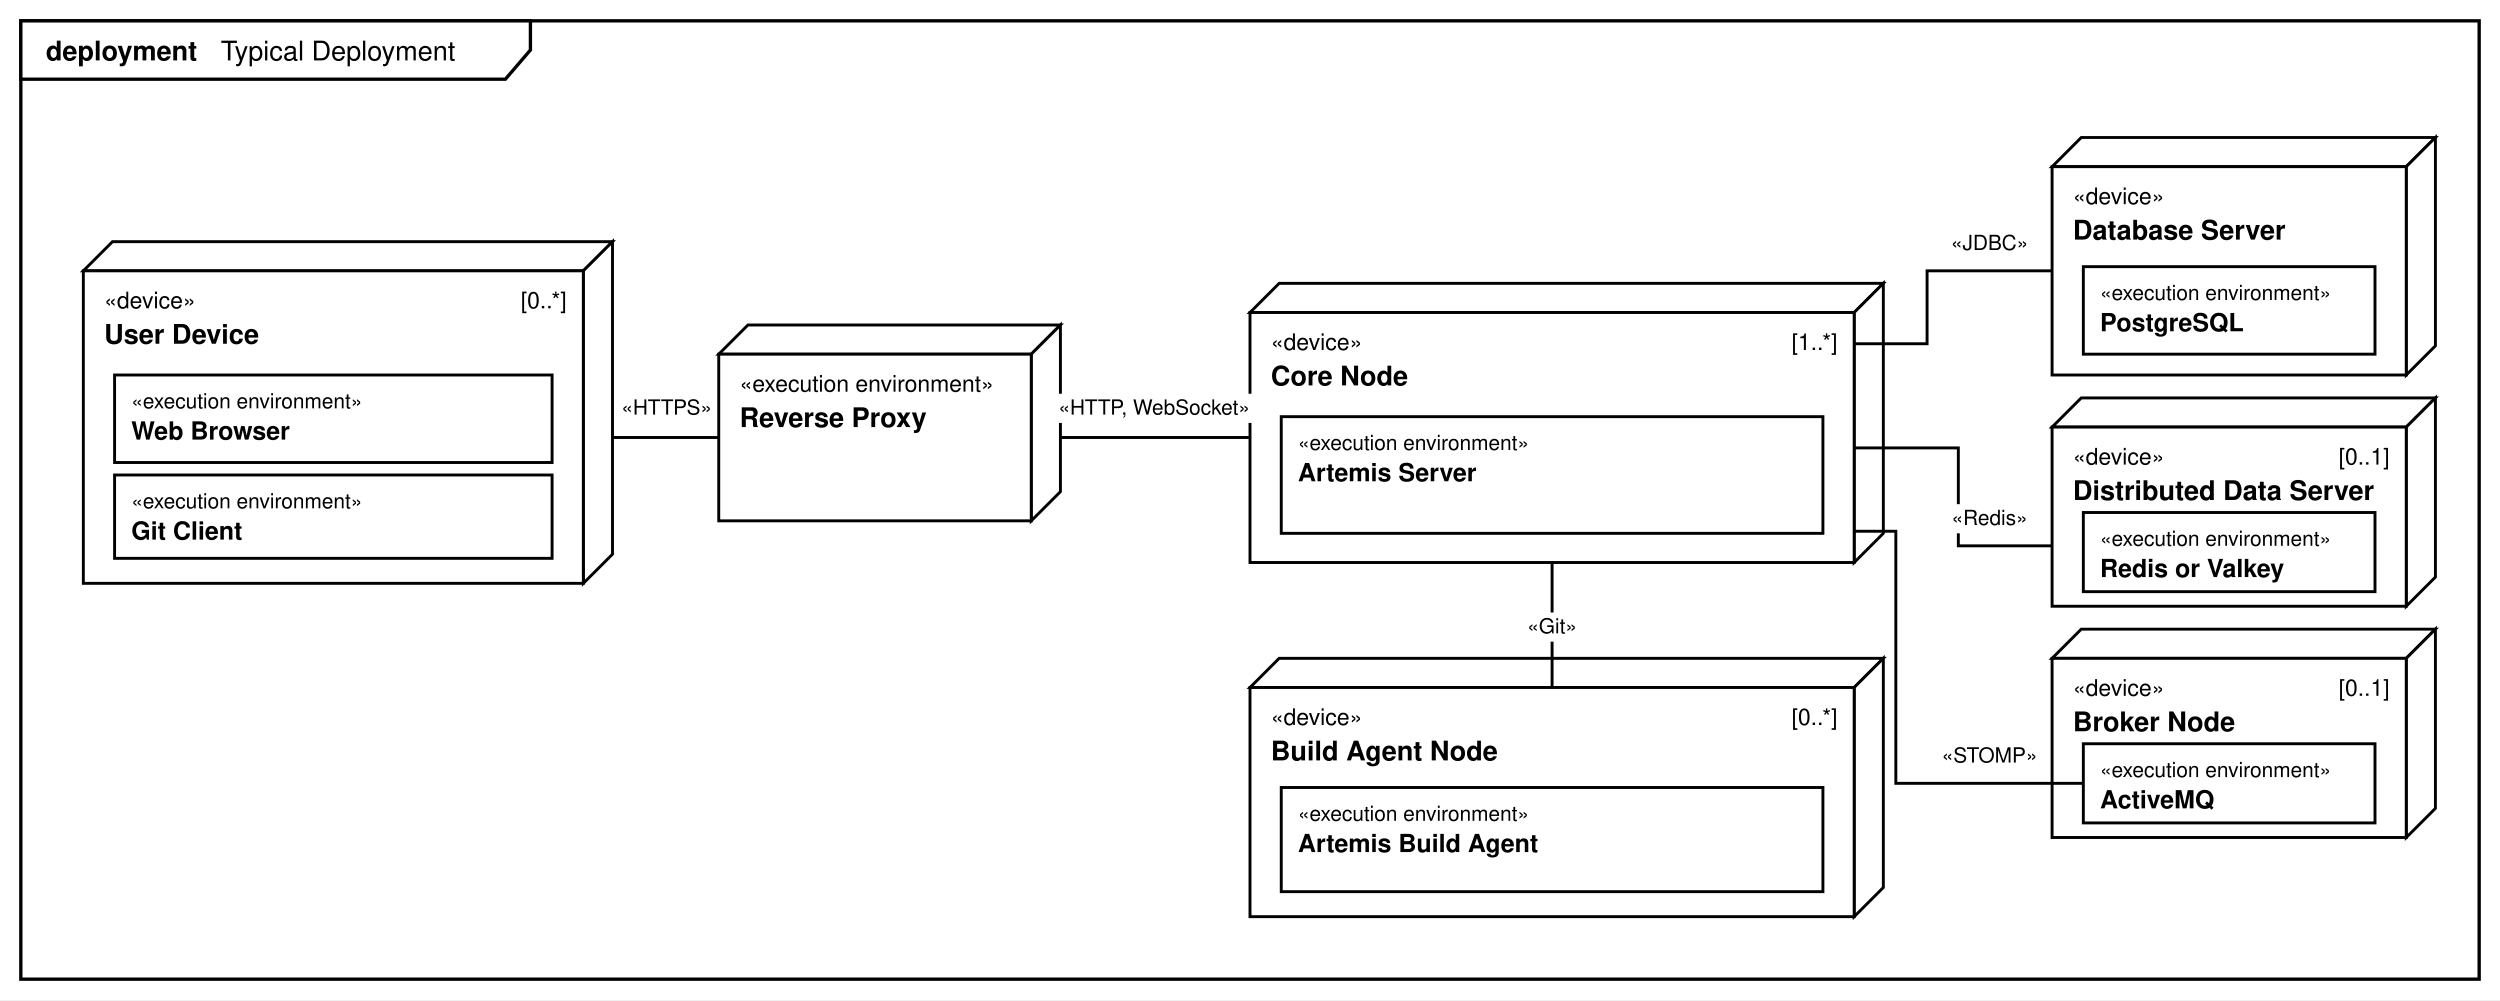
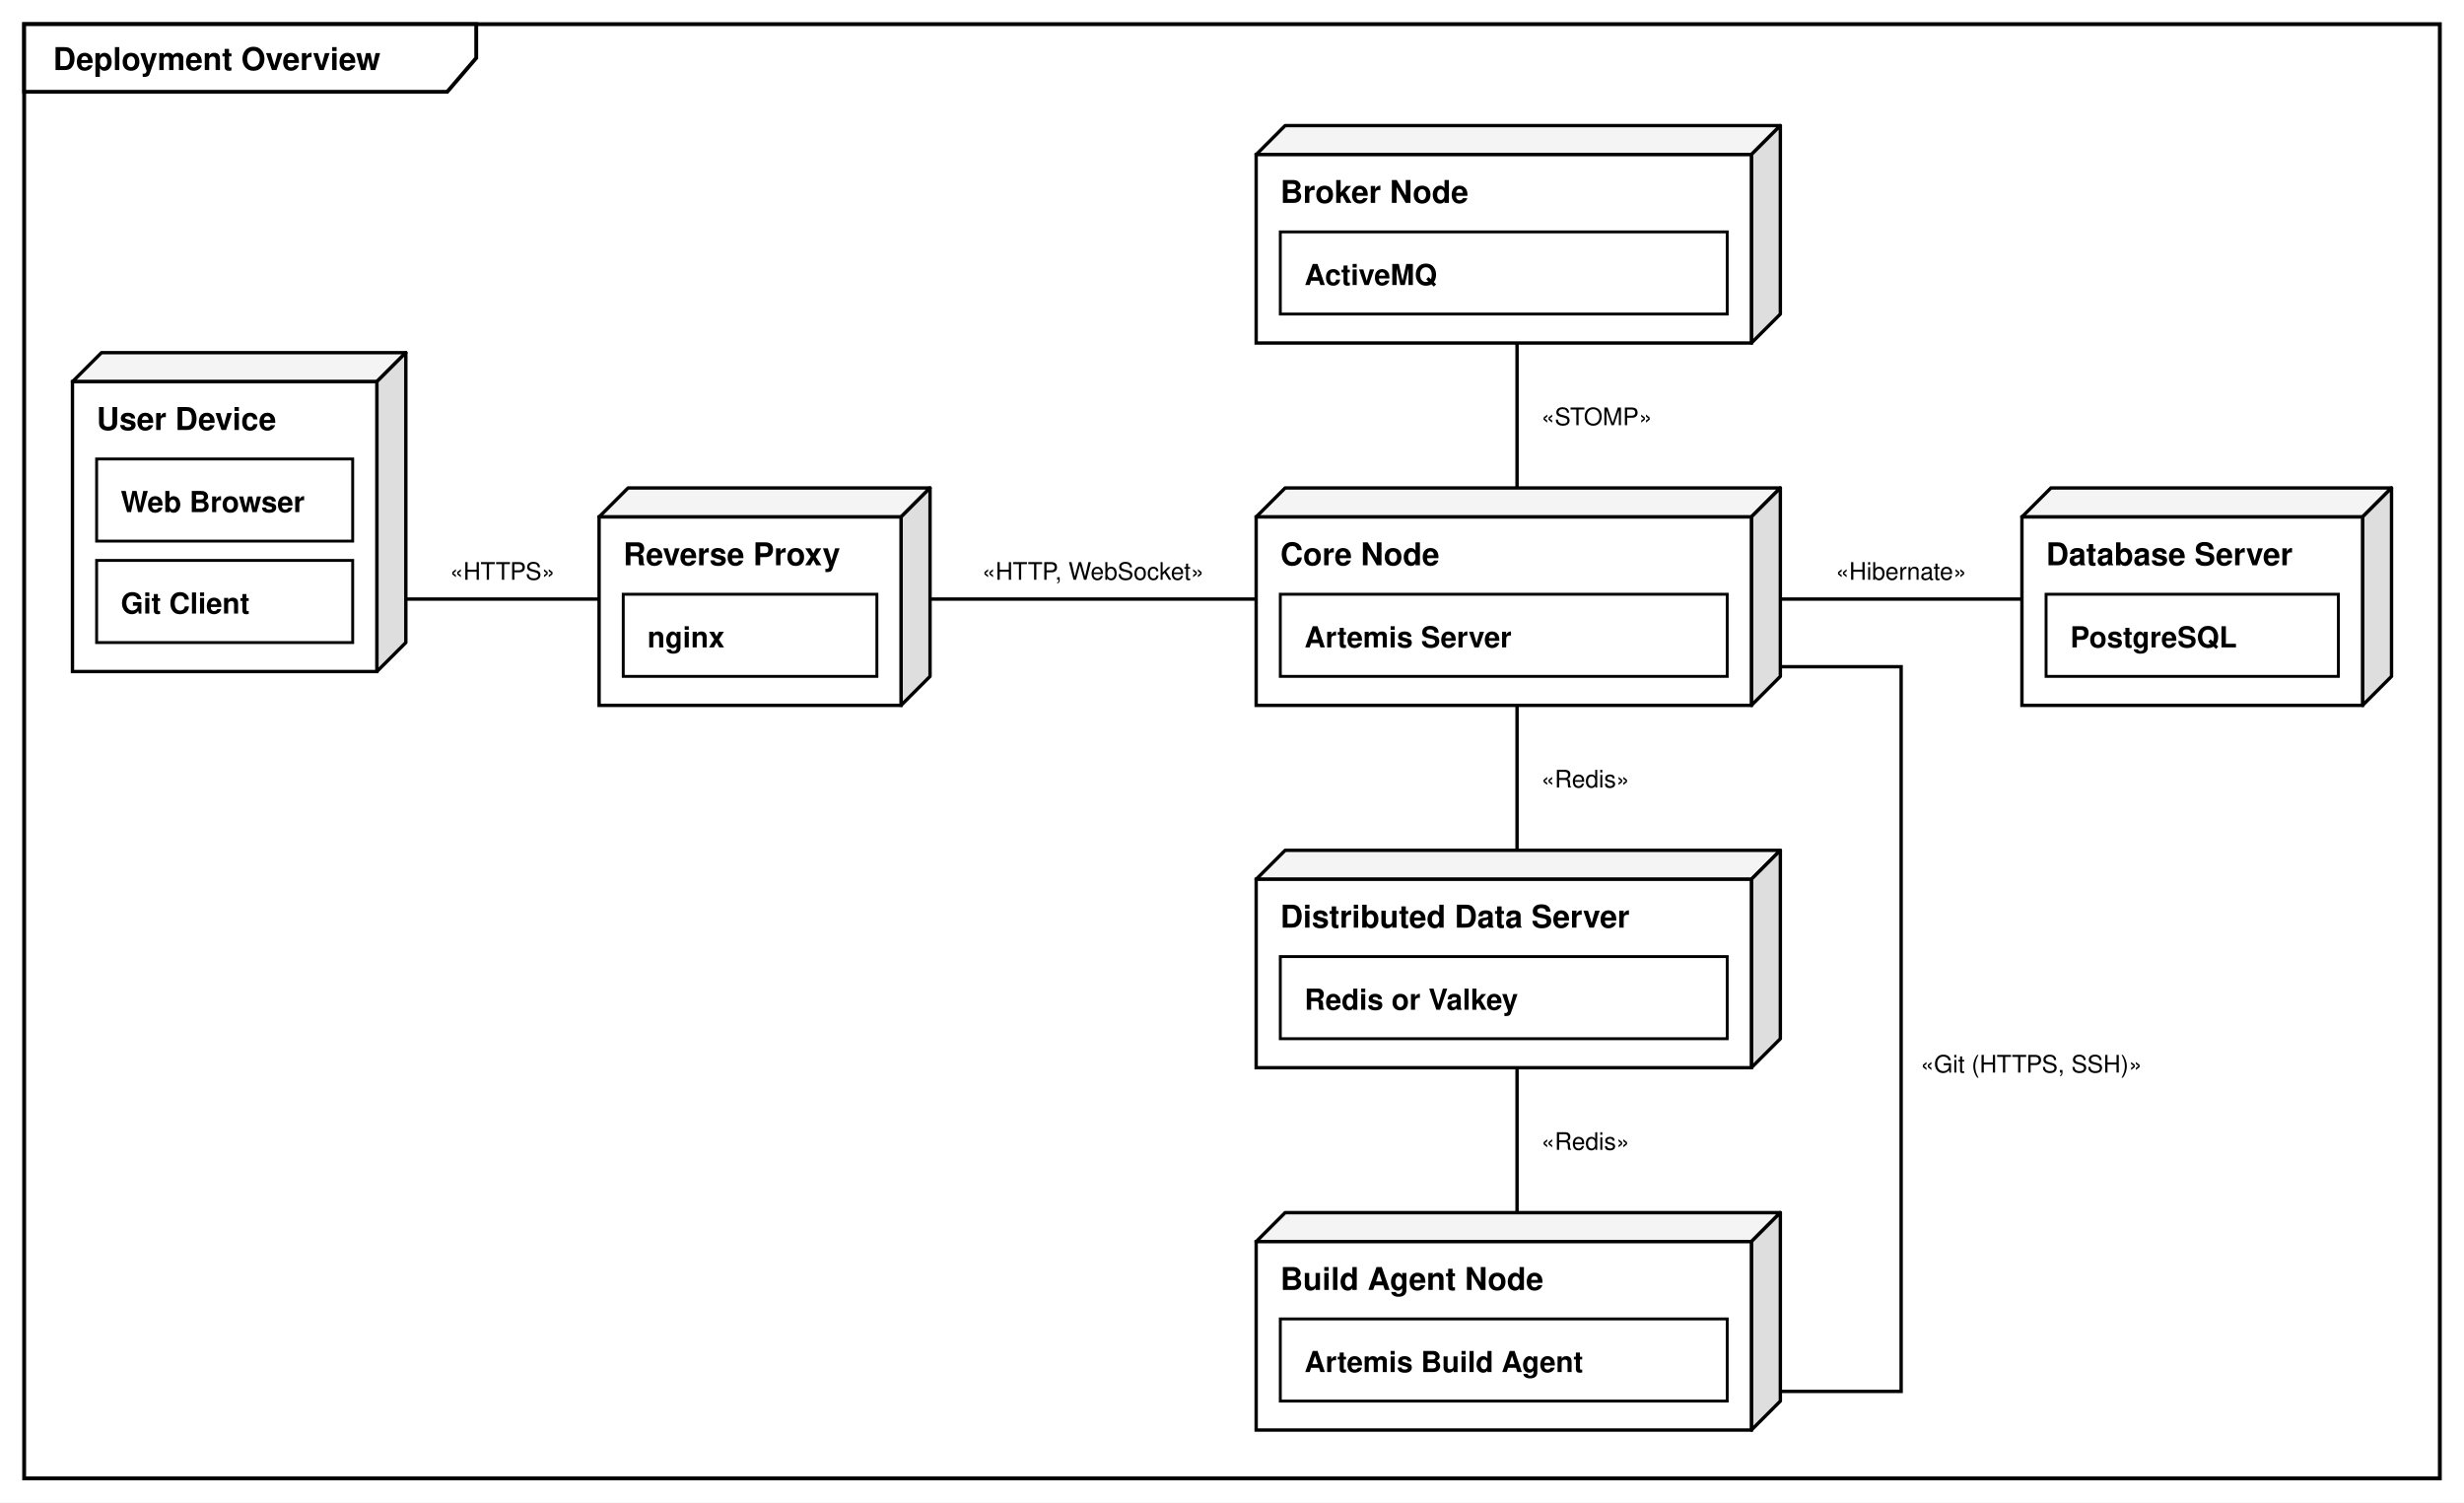
- <svg xmlns="http://www.w3.org/2000/svg" viewBox="0 0 1200 480" width="1200" height="480" font-family="Helvetica, Arial, sans-serif" role="img" aria-labelledby="t d">
+ <svg xmlns="http://www.w3.org/2000/svg" viewBox="0 0 1020 622" width="1020" height="622" font-family="Helvetica, Arial, sans-serif" role="img" aria-labelledby="t d">
  <defs>
    <marker id="open" viewBox="0 0 10 10" refX="9" refY="5" markerWidth="9" markerHeight="9" orient="auto">
      <path d="M1 1 L9 5 L1 9" fill="none" stroke="#000000" stroke-width="1.4" />
    </marker>
  </defs>
-   <rect width="1200" height="480" fill="#ffffff" />
-   <rect x="10" y="10" width="1180" height="460" fill="#ffffff" stroke="#000000" stroke-width="1.6" />
-   <polygon points="10,10 254.6,10 254.6,24 242.6,38 10,38" fill="#ffffff" stroke="#000000" stroke-width="1.6" />
-   <text x="22" y="29" font-size="13" font-weight="700" font-style="normal" text-anchor="start" fill="#000000">deployment</text>
-   <text x="106.0" y="29" font-size="13" font-weight="400" font-style="normal" text-anchor="start" fill="#000000">Typical Deployment</text>
-   <polygon points="40,130 54,116 294,116 280,130" fill="#ffffff" stroke="#000000" stroke-width="1.4" />
-   <polygon points="280,130 294,116 294,266 280,280" fill="#ffffff" stroke="#000000" stroke-width="1.4" />
-   <rect x="40" y="130" width="240" height="150" fill="#ffffff" stroke="#000000" stroke-width="1.4" />
-   <text x="50" y="148" font-size="11" font-weight="400" font-style="normal" text-anchor="start" fill="#000000">«device»</text>
-   <text x="50" y="165" font-size="13" font-weight="700" font-style="normal" text-anchor="start" fill="#000000">User Device</text>
-   <text x="272" y="148" font-size="11" font-weight="400" font-style="normal" text-anchor="end" fill="#000000">[0..*]</text>
-   <rect x="55" y="180" width="210" height="42" fill="#ffffff" stroke="#000000" stroke-width="1.4" />
-   <text x="63" y="196" font-size="10" font-weight="400" font-style="normal" text-anchor="start" fill="#000000">«execution environment»</text>
-   <text x="63" y="211" font-size="12" font-weight="700" font-style="normal" text-anchor="start" fill="#000000">Web Browser</text>
-   <rect x="55" y="228" width="210" height="40" fill="#ffffff" stroke="#000000" stroke-width="1.4" />
-   <text x="63" y="244" font-size="10" font-weight="400" font-style="normal" text-anchor="start" fill="#000000">«execution environment»</text>
-   <text x="63" y="259" font-size="12" font-weight="700" font-style="normal" text-anchor="start" fill="#000000">Git Client</text>
-   <polygon points="345,170 359,156 509,156 495,170" fill="#ffffff" stroke="#000000" stroke-width="1.4" />
-   <polygon points="495,170 509,156 509,236 495,250" fill="#ffffff" stroke="#000000" stroke-width="1.4" />
-   <rect x="345" y="170" width="150" height="80" fill="#ffffff" stroke="#000000" stroke-width="1.4" />
-   <text x="355" y="188" font-size="11" font-weight="400" font-style="normal" text-anchor="start" fill="#000000">«execution environment»</text>
-   <text x="355" y="205" font-size="13" font-weight="700" font-style="normal" text-anchor="start" fill="#000000">Reverse Proxy</text>
-   <polyline points="294,210 345,210" fill="none" stroke="#000000" stroke-width="1.4" />
-   <rect x="297.4" y="189" width="45.2" height="14" fill="#ffffff" />
-   <text x="320" y="199" font-size="10" font-weight="400" font-style="normal" text-anchor="middle" fill="#000000">«HTTPS»</text>
-   <polygon points="600,150 614,136 904,136 890,150" fill="#ffffff" stroke="#000000" stroke-width="1.4" />
-   <polygon points="890,150 904,136 904,256 890,270" fill="#ffffff" stroke="#000000" stroke-width="1.4" />
-   <rect x="600" y="150" width="290" height="120" fill="#ffffff" stroke="#000000" stroke-width="1.4" />
-   <text x="610" y="168" font-size="11" font-weight="400" font-style="normal" text-anchor="start" fill="#000000">«device»</text>
-   <text x="610" y="185" font-size="13" font-weight="700" font-style="normal" text-anchor="start" fill="#000000">Core Node</text>
-   <text x="882" y="168" font-size="11" font-weight="400" font-style="normal" text-anchor="end" fill="#000000">[1..*]</text>
-   <rect x="615" y="200" width="260" height="56" fill="#ffffff" stroke="#000000" stroke-width="1.4" />
-   <text x="623" y="216" font-size="10" font-weight="400" font-style="normal" text-anchor="start" fill="#000000">«execution environment»</text>
-   <text x="623" y="231" font-size="12" font-weight="700" font-style="normal" text-anchor="start" fill="#000000">Artemis Server</text>
-   <polyline points="509,210 600,210" fill="none" stroke="#000000" stroke-width="1.4" />
-   <rect x="503.4" y="189" width="101.2" height="14" fill="#ffffff" />
-   <text x="554" y="199" font-size="10" font-weight="400" font-style="normal" text-anchor="middle" fill="#000000">«HTTP, WebSocket»</text>
-   <polygon points="985,80 999,66 1169,66 1155,80" fill="#ffffff" stroke="#000000" stroke-width="1.4" />
-   <polygon points="1155,80 1169,66 1169,166 1155,180" fill="#ffffff" stroke="#000000" stroke-width="1.4" />
-   <rect x="985" y="80" width="170" height="100" fill="#ffffff" stroke="#000000" stroke-width="1.4" />
-   <text x="995" y="98" font-size="11" font-weight="400" font-style="normal" text-anchor="start" fill="#000000">«device»</text>
-   <text x="995" y="115" font-size="13" font-weight="700" font-style="normal" text-anchor="start" fill="#000000">Database Server</text>
-   <rect x="1000" y="128" width="140" height="42" fill="#ffffff" stroke="#000000" stroke-width="1.4" />
-   <text x="1008" y="144" font-size="10" font-weight="400" font-style="normal" text-anchor="start" fill="#000000">«execution environment»</text>
-   <text x="1008" y="159" font-size="12" font-weight="700" font-style="normal" text-anchor="start" fill="#000000">PostgreSQL</text>
-   <polyline points="890,165 925,165 925,130 985,130" fill="none" stroke="#000000" stroke-width="1.4" />
-   <rect x="935.2" y="110" width="39.6" height="14" fill="#ffffff" />
-   <text x="955" y="120" font-size="10" font-weight="400" font-style="normal" text-anchor="middle" fill="#000000">«JDBC»</text>
-   <polygon points="985,205 999,191 1169,191 1155,205" fill="#ffffff" stroke="#000000" stroke-width="1.4" />
-   <polygon points="1155,205 1169,191 1169,277 1155,291" fill="#ffffff" stroke="#000000" stroke-width="1.4" />
-   <rect x="985" y="205" width="170" height="86" fill="#ffffff" stroke="#000000" stroke-width="1.4" />
-   <text x="995" y="223" font-size="11" font-weight="400" font-style="normal" text-anchor="start" fill="#000000">«device»</text>
-   <text x="995" y="240" font-size="13" font-weight="700" font-style="normal" text-anchor="start" fill="#000000">Distributed Data Server</text>
-   <text x="1147" y="223" font-size="11" font-weight="400" font-style="normal" text-anchor="end" fill="#000000">[0..1]</text>
-   <rect x="1000" y="246" width="140" height="38" fill="#ffffff" stroke="#000000" stroke-width="1.4" />
-   <text x="1008" y="262" font-size="10" font-weight="400" font-style="normal" text-anchor="start" fill="#000000">«execution environment»</text>
-   <text x="1008" y="277" font-size="12" font-weight="700" font-style="normal" text-anchor="start" fill="#000000">Redis or Valkey</text>
-   <polyline points="890,215 940,215 940,262 985,262" fill="none" stroke="#000000" stroke-width="1.4" />
-   <rect x="932.4" y="242" width="45.2" height="14" fill="#ffffff" />
-   <text x="955" y="252" font-size="10" font-weight="400" font-style="normal" text-anchor="middle" fill="#000000">«Redis»</text>
-   <polygon points="985,316 999,302 1169,302 1155,316" fill="#ffffff" stroke="#000000" stroke-width="1.4" />
-   <polygon points="1155,316 1169,302 1169,388 1155,402" fill="#ffffff" stroke="#000000" stroke-width="1.4" />
-   <rect x="985" y="316" width="170" height="86" fill="#ffffff" stroke="#000000" stroke-width="1.4" />
-   <text x="995" y="334" font-size="11" font-weight="400" font-style="normal" text-anchor="start" fill="#000000">«device»</text>
-   <text x="995" y="351" font-size="13" font-weight="700" font-style="normal" text-anchor="start" fill="#000000">Broker Node</text>
-   <text x="1147" y="334" font-size="11" font-weight="400" font-style="normal" text-anchor="end" fill="#000000">[0..1]</text>
-   <rect x="1000" y="357" width="140" height="38" fill="#ffffff" stroke="#000000" stroke-width="1.4" />
-   <text x="1008" y="373" font-size="10" font-weight="400" font-style="normal" text-anchor="start" fill="#000000">«execution environment»</text>
-   <text x="1008" y="388" font-size="12" font-weight="700" font-style="normal" text-anchor="start" fill="#000000">ActiveMQ</text>
-   <polyline points="890,255 910,255 910,376 1000,376" fill="none" stroke="#000000" stroke-width="1.4" />
-   <rect x="932.4" y="356" width="45.2" height="14" fill="#ffffff" />
-   <text x="955" y="366" font-size="10" font-weight="400" font-style="normal" text-anchor="middle" fill="#000000">«STOMP»</text>
-   <polygon points="600,330 614,316 904,316 890,330" fill="#ffffff" stroke="#000000" stroke-width="1.4" />
-   <polygon points="890,330 904,316 904,426 890,440" fill="#ffffff" stroke="#000000" stroke-width="1.4" />
-   <rect x="600" y="330" width="290" height="110" fill="#ffffff" stroke="#000000" stroke-width="1.4" />
-   <text x="610" y="348" font-size="11" font-weight="400" font-style="normal" text-anchor="start" fill="#000000">«device»</text>
-   <text x="610" y="365" font-size="13" font-weight="700" font-style="normal" text-anchor="start" fill="#000000">Build Agent Node</text>
-   <text x="882" y="348" font-size="11" font-weight="400" font-style="normal" text-anchor="end" fill="#000000">[0..*]</text>
-   <rect x="615" y="378" width="260" height="50" fill="#ffffff" stroke="#000000" stroke-width="1.4" />
-   <text x="623" y="394" font-size="10" font-weight="400" font-style="normal" text-anchor="start" fill="#000000">«execution environment»</text>
-   <text x="623" y="409" font-size="12" font-weight="700" font-style="normal" text-anchor="start" fill="#000000">Artemis Build Agent</text>
-   <polyline points="745,270 745,330" fill="none" stroke="#000000" stroke-width="1.4" />
-   <rect x="728.0" y="294" width="34.0" height="14" fill="#ffffff" />
-   <text x="745" y="304" font-size="10" font-weight="400" font-style="normal" text-anchor="middle" fill="#000000">«Git»</text>
+   <rect width="1020" height="622" fill="#ffffff" />
+   <rect x="10" y="10" width="1000" height="602" fill="#ffffff" stroke="#000000" stroke-width="1.6" />
+   <polygon points="10,10 197.14,10 197.14,24 185.14,38 10,38" fill="#ffffff" stroke="#000000" stroke-width="1.6" />
+   <text x="22" y="29" font-size="13" font-weight="700" text-anchor="start" fill="#000000">Deployment Overview</text>
+   <polygon points="30,158 42,146 168,146 156,158" fill="#f4f4f4" stroke="#000000" stroke-width="1.4" stroke-linejoin="round" />
+   <polygon points="156,158 168,146 168,266 156,278" fill="#dedede" stroke="#000000" stroke-width="1.4" stroke-linejoin="round" />
+   <rect x="30" y="158" width="126" height="120" fill="#ffffff" stroke="#000000" stroke-width="1.4" />
+   <text x="40" y="178" font-size="13" font-weight="700" text-anchor="start" fill="#000000">User Device</text>
+   <rect x="40" y="190" width="106" height="34" fill="#ffffff" stroke="#000000" stroke-width="1.2" />
+   <text x="50" y="212" font-size="12" font-weight="700" text-anchor="start" fill="#000000">Web Browser</text>
+   <rect x="40" y="232" width="106" height="34" fill="#ffffff" stroke="#000000" stroke-width="1.2" />
+   <text x="50" y="254" font-size="12" font-weight="700" text-anchor="start" fill="#000000">Git Client</text>
+   <polygon points="248,214 260,202 385,202 373,214" fill="#f4f4f4" stroke="#000000" stroke-width="1.4" stroke-linejoin="round" />
+   <polygon points="373,214 385,202 385,280 373,292" fill="#dedede" stroke="#000000" stroke-width="1.4" stroke-linejoin="round" />
+   <rect x="248" y="214" width="125" height="78" fill="#ffffff" stroke="#000000" stroke-width="1.4" />
+   <text x="258" y="234" font-size="13" font-weight="700" text-anchor="start" fill="#000000">Reverse Proxy</text>
+   <rect x="258" y="246" width="105" height="34" fill="#ffffff" stroke="#000000" stroke-width="1.2" />
+   <text x="268" y="268" font-size="12" font-weight="700" text-anchor="start" fill="#000000">nginx</text>
+   <polyline points="168,248 248,248" fill="none" stroke="#000000" stroke-width="1.4" />
+   <text x="208.0" y="240" font-size="10" font-weight="400" text-anchor="middle" fill="#000000">«HTTPS»</text>
+   <polyline points="385,248 520,248" fill="none" stroke="#000000" stroke-width="1.4" />
+   <text x="452.5" y="240" font-size="10" font-weight="400" text-anchor="middle" fill="#000000">«HTTP, WebSocket»</text>
+   <polygon points="520,214 532,202 737,202 725,214" fill="#f4f4f4" stroke="#000000" stroke-width="1.4" stroke-linejoin="round" />
+   <polygon points="725,214 737,202 737,280 725,292" fill="#dedede" stroke="#000000" stroke-width="1.4" stroke-linejoin="round" />
+   <rect x="520" y="214" width="205" height="78" fill="#ffffff" stroke="#000000" stroke-width="1.4" />
+   <text x="530" y="234" font-size="13" font-weight="700" text-anchor="start" fill="#000000">Core Node</text>
+   <rect x="530" y="246" width="185" height="34" fill="#ffffff" stroke="#000000" stroke-width="1.2" />
+   <text x="540" y="268" font-size="12" font-weight="700" text-anchor="start" fill="#000000">Artemis Server</text>
+   <polygon points="520,64 532,52 737,52 725,64" fill="#f4f4f4" stroke="#000000" stroke-width="1.4" stroke-linejoin="round" />
+   <polygon points="725,64 737,52 737,130 725,142" fill="#dedede" stroke="#000000" stroke-width="1.4" stroke-linejoin="round" />
+   <rect x="520" y="64" width="205" height="78" fill="#ffffff" stroke="#000000" stroke-width="1.4" />
+   <text x="530" y="84" font-size="13" font-weight="700" text-anchor="start" fill="#000000">Broker Node</text>
+   <rect x="530" y="96" width="185" height="34" fill="#ffffff" stroke="#000000" stroke-width="1.2" />
+   <text x="540" y="118" font-size="12" font-weight="700" text-anchor="start" fill="#000000">ActiveMQ</text>
+   <polygon points="520,364 532,352 737,352 725,364" fill="#f4f4f4" stroke="#000000" stroke-width="1.4" stroke-linejoin="round" />
+   <polygon points="725,364 737,352 737,430 725,442" fill="#dedede" stroke="#000000" stroke-width="1.4" stroke-linejoin="round" />
+   <rect x="520" y="364" width="205" height="78" fill="#ffffff" stroke="#000000" stroke-width="1.4" />
+   <text x="530" y="384" font-size="13" font-weight="700" text-anchor="start" fill="#000000">Distributed Data Server</text>
+   <rect x="530" y="396" width="185" height="34" fill="#ffffff" stroke="#000000" stroke-width="1.2" />
+   <text x="540" y="418" font-size="12" font-weight="700" text-anchor="start" fill="#000000">Redis or Valkey</text>
+   <polygon points="520,514 532,502 737,502 725,514" fill="#f4f4f4" stroke="#000000" stroke-width="1.4" stroke-linejoin="round" />
+   <polygon points="725,514 737,502 737,580 725,592" fill="#dedede" stroke="#000000" stroke-width="1.4" stroke-linejoin="round" />
+   <rect x="520" y="514" width="205" height="78" fill="#ffffff" stroke="#000000" stroke-width="1.4" />
+   <text x="530" y="534" font-size="13" font-weight="700" text-anchor="start" fill="#000000">Build Agent Node</text>
+   <rect x="530" y="546" width="185" height="34" fill="#ffffff" stroke="#000000" stroke-width="1.2" />
+   <text x="540" y="568" font-size="12" font-weight="700" text-anchor="start" fill="#000000">Artemis Build Agent</text>
+   <polyline points="628,142 628,202" fill="none" stroke="#000000" stroke-width="1.4" />
+   <text x="638" y="176.0" font-size="10" font-weight="400" text-anchor="start" fill="#000000">«STOMP»</text>
+   <polyline points="628,292 628,352" fill="none" stroke="#000000" stroke-width="1.4" />
+   <text x="638" y="326.0" font-size="10" font-weight="400" text-anchor="start" fill="#000000">«Redis»</text>
+   <polyline points="628,442 628,502" fill="none" stroke="#000000" stroke-width="1.4" />
+   <text x="638" y="476.0" font-size="10" font-weight="400" text-anchor="start" fill="#000000">«Redis»</text>
+   <polygon points="837,214 849,202 990,202 978,214" fill="#f4f4f4" stroke="#000000" stroke-width="1.4" stroke-linejoin="round" />
+   <polygon points="978,214 990,202 990,280 978,292" fill="#dedede" stroke="#000000" stroke-width="1.4" stroke-linejoin="round" />
+   <rect x="837" y="214" width="141" height="78" fill="#ffffff" stroke="#000000" stroke-width="1.4" />
+   <text x="847" y="234" font-size="13" font-weight="700" text-anchor="start" fill="#000000">Database Server</text>
+   <rect x="847" y="246" width="121" height="34" fill="#ffffff" stroke="#000000" stroke-width="1.2" />
+   <text x="857" y="268" font-size="12" font-weight="700" text-anchor="start" fill="#000000">PostgreSQL</text>
+   <polyline points="737,248 837,248" fill="none" stroke="#000000" stroke-width="1.4" />
+   <text x="787.0" y="240" font-size="10" font-weight="400" text-anchor="middle" fill="#000000">«Hibernate»</text>
+   <polyline points="737,276 787,276 787,576 737,576" fill="none" stroke="#000000" stroke-width="1.4" />
+   <text x="795" y="444.0" font-size="10" font-weight="400" text-anchor="start" fill="#000000">«Git (HTTPS, SSH)»</text>
</svg>
